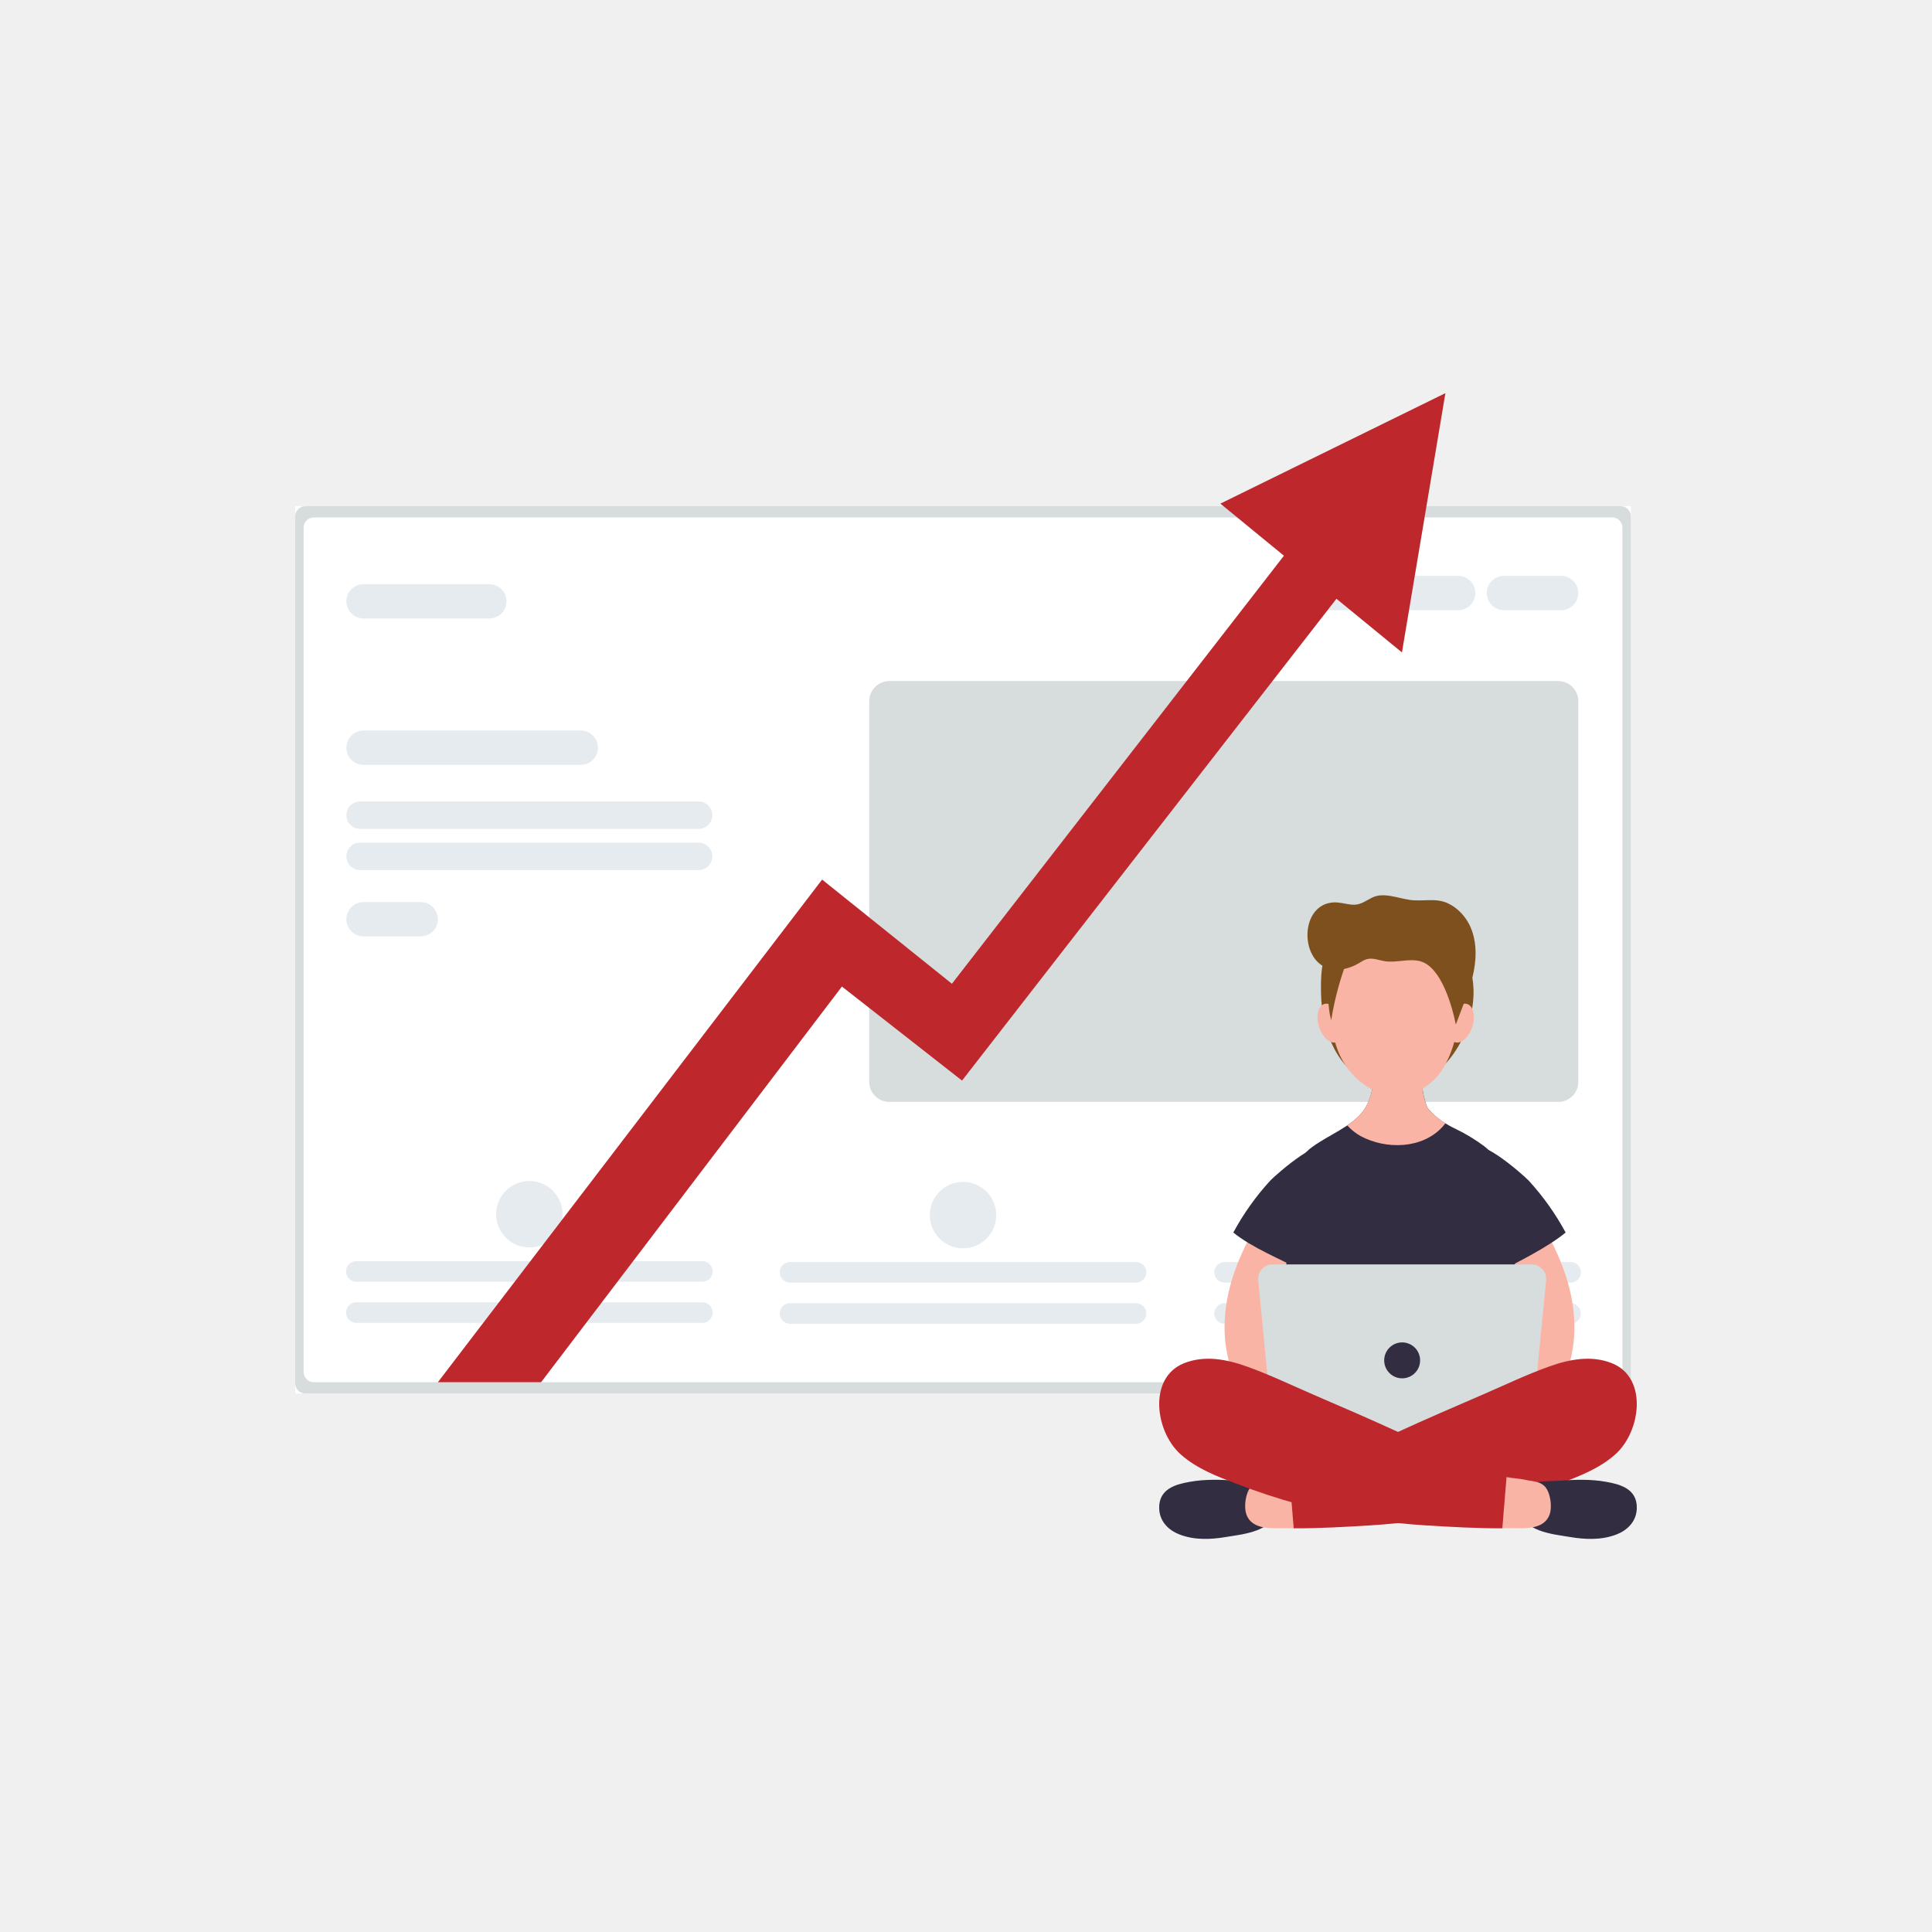
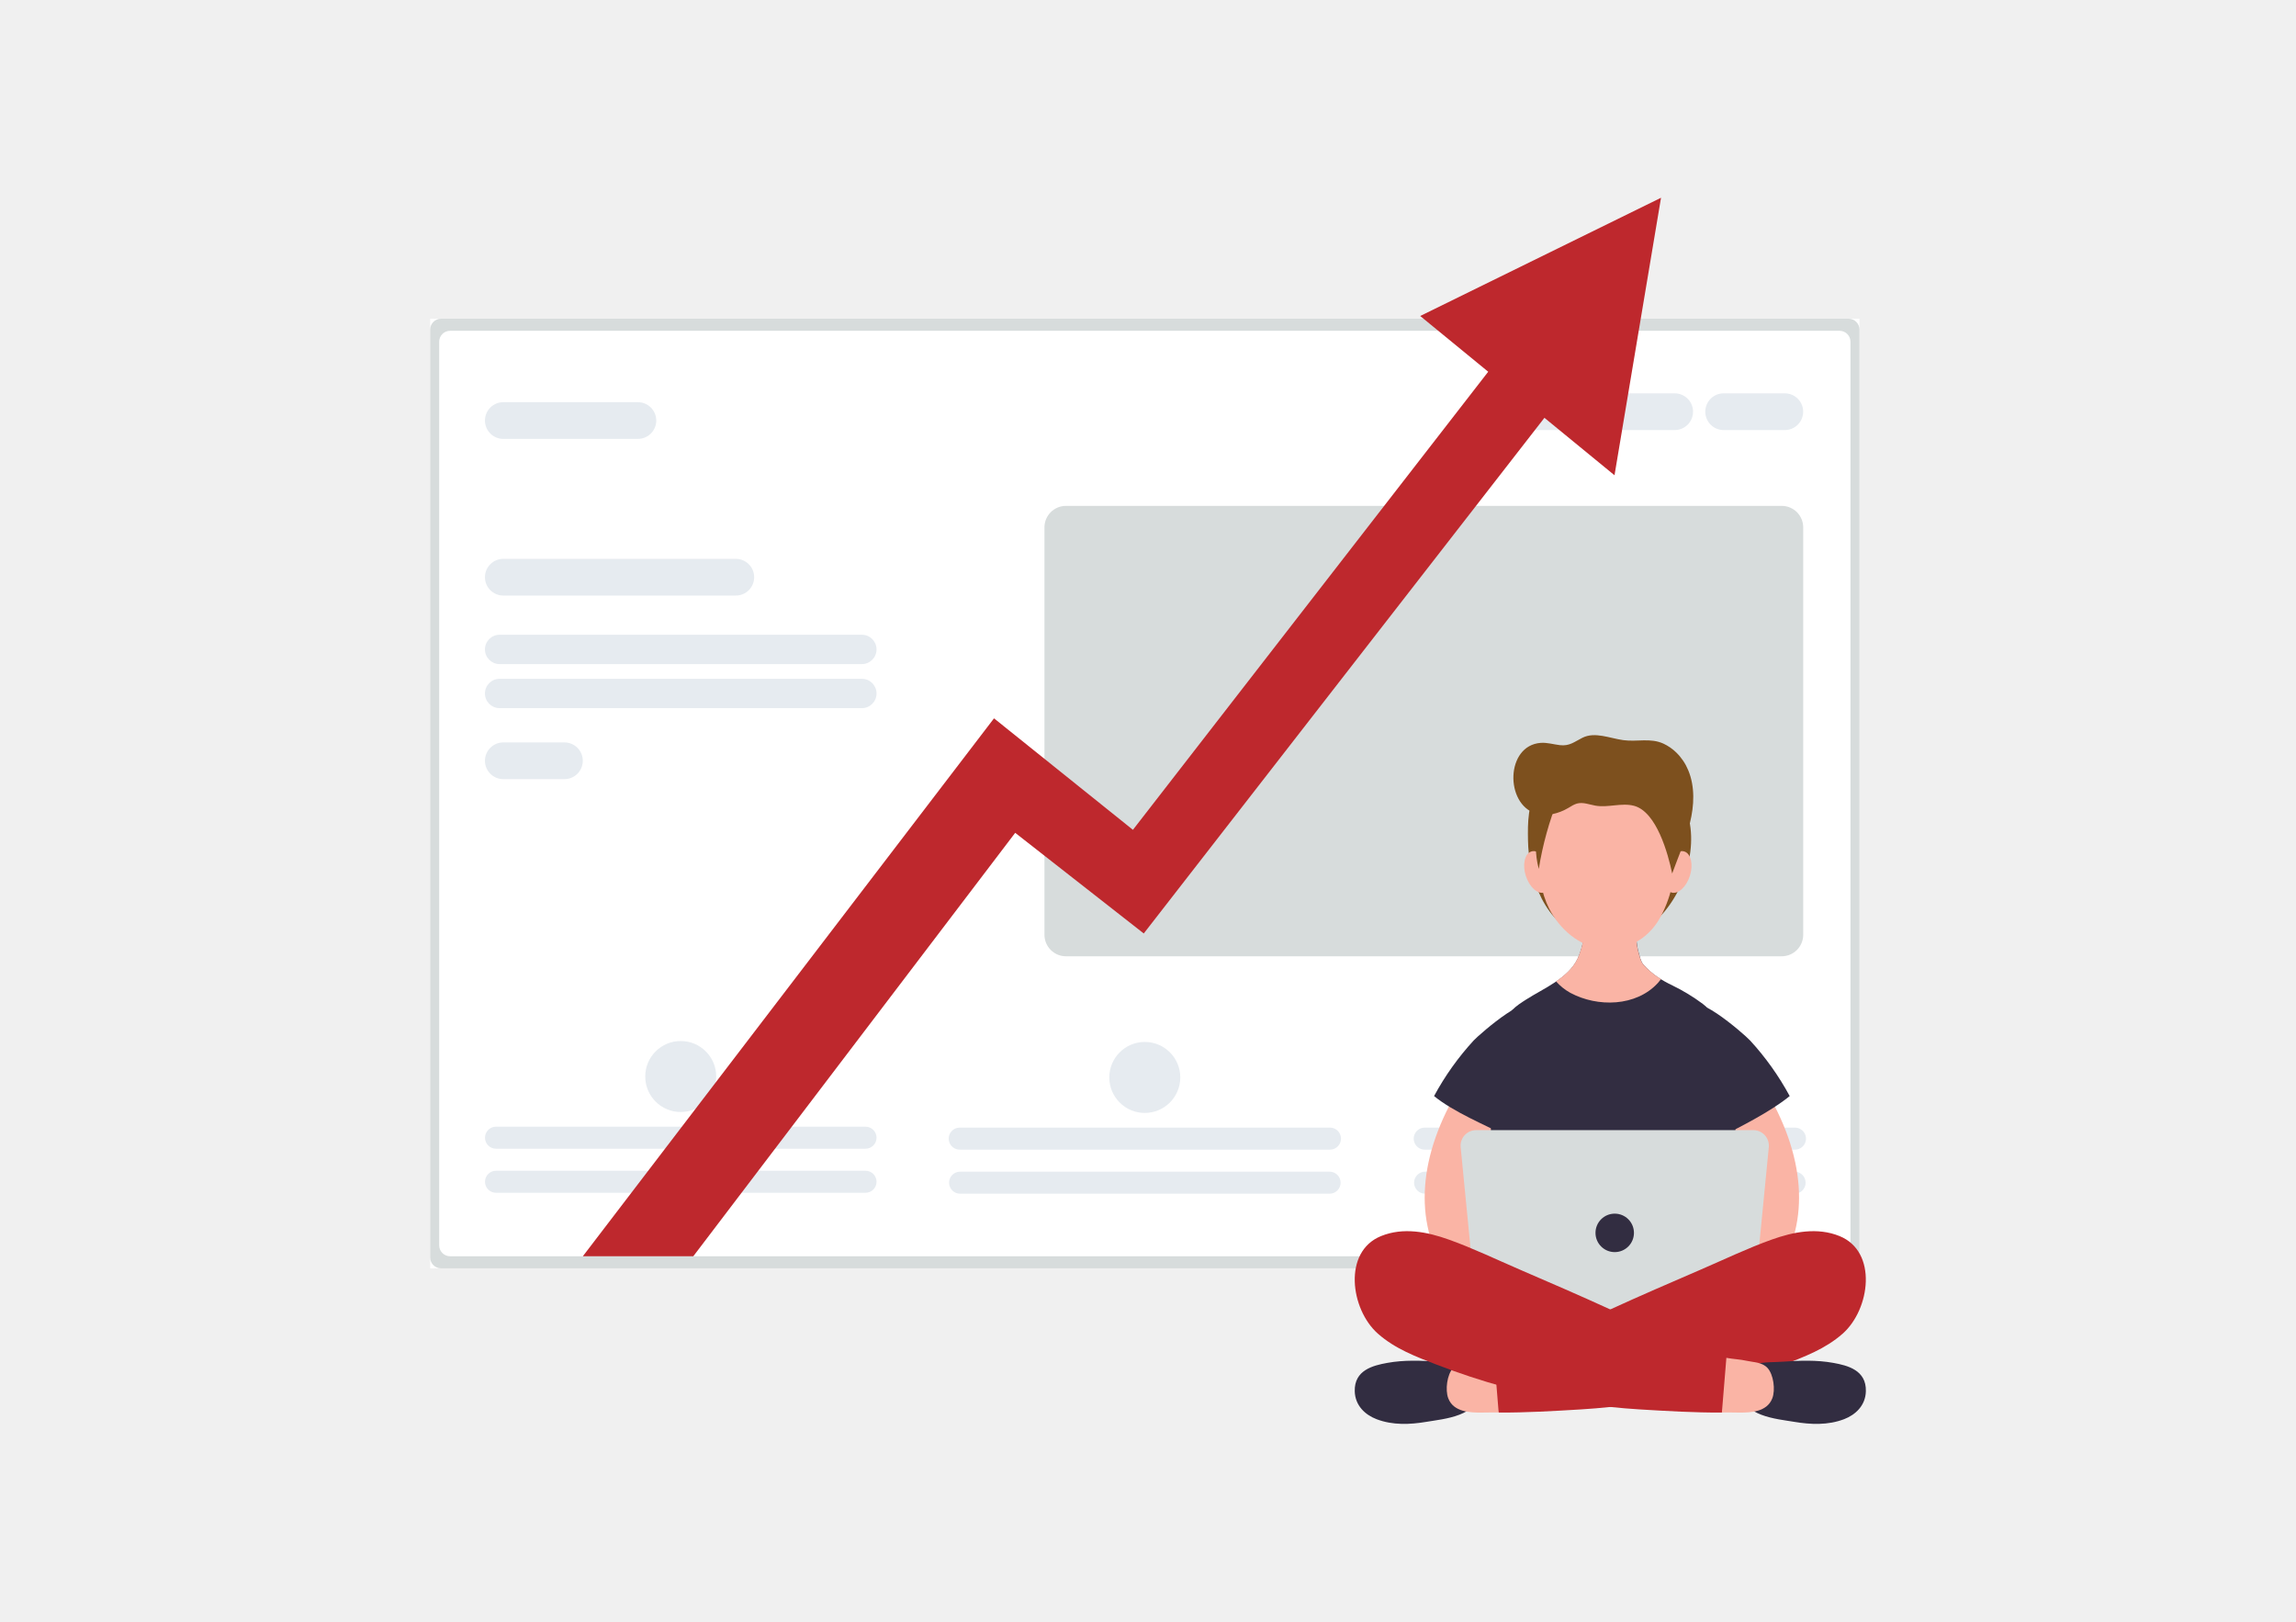
- <svg xmlns="http://www.w3.org/2000/svg" id="Layer_1" data-name="Layer 1" viewBox="0 0 1920 1920">
+ <svg xmlns="http://www.w3.org/2000/svg" id="Layer_1" data-name="Layer 1" viewBox="0 0 1920 1356">
  <defs>
    <style>.cls-1{fill:#fff;}.cls-2{fill:#d7dcdc;}.cls-3{fill:#e6ebf0;}.cls-4{fill:#be282d;}.cls-5{fill:#fab4a5;}.cls-6{fill:#7d501e;}.cls-7{fill:#322d41;}</style>
  </defs>
-   <rect class="cls-1" x="293.37" y="503" width="1327.35" height="881.87" />
-   <rect class="cls-2" x="293.37" y="503" width="1327.35" height="881.87" rx="10.15" />
-   <rect class="cls-1" x="301.74" y="514.23" width="1310.62" height="859.4" rx="10.15" />
-   <path class="cls-3" d="M486.29,614.64h-125a17,17,0,1,1,0-34.09h125a17,17,0,1,1,0,34.09Z" />
-   <path class="cls-3" d="M577.2,760.11H361.28a17.05,17.05,0,1,1,0-34.1H577.2a17.05,17.05,0,0,1,0,34.1Z" />
-   <path class="cls-3" d="M694.26,823.75H357.87a13.64,13.64,0,0,1,0-27.28H694.26a13.64,13.64,0,0,1,0,27.28Z" />
-   <path class="cls-3" d="M694.26,864.66H357.87a13.64,13.64,0,1,1,0-27.28H694.26a13.64,13.64,0,0,1,0,27.28Z" />
-   <path class="cls-3" d="M697.66,1273.77H354.46a10.23,10.23,0,1,1,0-20.45h343.2a10.23,10.23,0,1,1,0,20.45Z" />
-   <path class="cls-3" d="M697.66,1314.68H354.46a10.23,10.23,0,1,1,0-20.45h343.2a10.23,10.23,0,1,1,0,20.45Z" />
-   <path class="cls-3" d="M1346.84,606.41H1290a17,17,0,0,1,0-34.09h56.82a17,17,0,1,1,0,34.09Z" />
-   <path class="cls-3" d="M418.1,930.57H361.28a17,17,0,1,1,0-34.09H418.1a17,17,0,1,1,0,34.09Z" />
-   <path class="cls-3" d="M1449.12,606.41H1392.3a17,17,0,1,1,0-34.09h56.82a17,17,0,1,1,0,34.09Z" />
-   <path class="cls-3" d="M1551.4,606.41h-56.82a17,17,0,1,1,0-34.09h56.82a17,17,0,1,1,0,34.09Z" />
-   <path class="cls-2" d="M1548.49,1095.08H883.82a20,20,0,0,1-20-20V696.83a20,20,0,0,1,20-20h664.67a20,20,0,0,1,20,20v378.28A20,20,0,0,1,1548.49,1095.08Z" />
-   <path class="cls-3" d="M526.06,1239.68a33,33,0,1,1,33-33A33,33,0,0,1,526.06,1239.68Z" />
-   <path class="cls-3" d="M1128.65,1274.63H785.45a10.23,10.23,0,1,1,0-20.45h343.2a10.23,10.23,0,1,1,0,20.45Z" />
-   <path class="cls-3" d="M1128.65,1315.54H785.45a10.23,10.23,0,1,1,0-20.45h343.2a10.23,10.23,0,1,1,0,20.45Z" />
-   <path class="cls-3" d="M957.05,1240.54a33,33,0,1,1,33-33A33,33,0,0,1,957.05,1240.54Z" />
-   <path class="cls-3" d="M1560.49,1274.63h-343.2a10.23,10.23,0,1,1,0-20.45h343.2a10.23,10.23,0,1,1,0,20.45Z" />
-   <path class="cls-3" d="M1560.49,1315.54h-343.2a10.23,10.23,0,1,1,0-20.45h343.2a10.23,10.23,0,1,1,0,20.45Z" />
-   <path class="cls-3" d="M1388.89,1240.54a33,33,0,1,1,33-33A33,33,0,0,1,1388.89,1240.54Z" />
-   <polygon class="cls-4" points="1436.43 390.69 1212.79 500.5 1275.95 552.26 946 977.64 817 874.11 435.15 1373.63 537.73 1373.63 836.68 980.42 903.35 1032.62 956.06 1073.88 998.26 1019.58 1328.15 595.04 1393.24 648.38 1436.43 390.69" />
-   <path class="cls-5" d="M1342.32,1453.85c-40.36-11.7-81-27.71-105.24-65.28-30.67-47.65-26.16-108.87,12.68-172.39l40,25.37c-21.75,35.56-48.92,81.92-20.39,126.24,18.21,28.3,52.73,40.23,83.65,49.19Z" />
-   <path class="cls-6" d="M1458.61,1019.44c13-37.91,5.4-81.75-36.21-95.57-15.35-5.09-31.78-7.69-47.79-5.4-10.18,1.45-18.86,7-28.56,10-9,2.73-17.22,3.78-23.66,11.63-10,12.14-9.79,31.87-9.57,46.74.55,36.32,15.55,78.81,53.59,91.12C1409.33,1091.85,1445.1,1058.85,1458.61,1019.44Z" />
-   <path class="cls-5" d="M1439.26,1453.85,1428.58,1417c30.92-9,65.43-20.89,83.65-49.19,28.52-44.32,2.47-91.64-19.28-127.2l38.87-24.41c38.85,63.52,43.35,124.74,12.69,172.39C1520.32,1426.14,1479.63,1442.15,1439.26,1453.85Z" />
-   <path class="cls-7" d="M1555.92,1224.87c-17.62,14.52-47,29.18-67.35,39.49,3.86-1.95-.27-53.56-1.78-58.86-5.37-19-16.42-37.75-20.59-56.68-6.24-28.34,47.54,18.54,53,24.47A256.41,256.41,0,0,1,1555.92,1224.87Z" />
-   <path class="cls-7" d="M1225.66,1224.87c17.63,14.52,47.71,27.09,68.09,37.4-3.86-2-.46-51.47,1-56.77,5.38-19,16.43-37.75,20.6-56.68,6.24-28.34-47.55,18.54-53,24.47A256.46,256.46,0,0,0,1225.66,1224.87Z" />
-   <path class="cls-7" d="M1394.16,1470.6c-29.14-.77-57.87-4-84.4-15.58-12-5.25-24.19-13.15-28.32-25.61-1.75-5.29-1.88-11-1.93-16.54-.15-20.81,1.2-40.83.15-61.56-1.09-21.41-1.11-42.85-1.4-64.28-.48-36.67,1-73.42,5.86-109.8a70.19,70.19,0,0,1,4.54-17.14,46.87,46.87,0,0,1,9.27-15c3.86-4,8.61-7.07,13.31-10.07,16.36-10.45,39.2-19.61,47.74-38,5.49-11.83,6.75-25.14,7.36-38.17a375.7,375.7,0,0,1,47.69-.33c-1.19,11.64-1.42,23.62,2,34.81,1,3.28,1.66,6.75,4,9.38,7.66,8.77,16.9,14.57,27.14,19.46a175.32,175.32,0,0,1,27.94,17c7.7,5.65,13.09,15.47,17.35,24.06,11.83,23.86,12.42,51.53,12.77,78.16.34,26.3.85,53.38,1.41,80,.8,38.55,1.54,76.57,1.39,115.1,0,4.62-.06,9.37-1.73,13.68-1.93,5-5.9,9-10.38,11.87-13.38,8.7-30.42,8.59-46.38,8.6C1431.19,1470.59,1412.6,1471.09,1394.16,1470.6Z" />
-   <path class="cls-5" d="M1433.59,1119.77c1-1.1,1.93-2.3,2.84-3.5a70.27,70.27,0,0,1-16.44-13.58c-2.29-2.63-2.94-6.1-4-9.38-3.43-11.19-3.2-23.17-2-34.81a375.7,375.7,0,0,0-47.69.33c-.61,13-1.87,26.34-7.36,38.17-4.12,8.9-11.61,15.61-20.06,21.37a50.82,50.82,0,0,0,13.14,10.56l.36.2C1377.38,1142.46,1413.32,1142,1433.59,1119.77Z" />
-   <path class="cls-5" d="M1322.06,997.05c-.37,20,3.45,39.82,10.44,53.64,9.71,19.22,28,35,49.35,37.57,21.7,2.62,42.23-9.09,53-27.72,20.47-35.37,22.38-92.82-8.82-123.13C1376.56,889.34,1323.08,942,1322.06,997.05Z" />
-   <path class="cls-2" d="M1506.35,1447.35H1280.54a14.42,14.42,0,0,1-14.35-13l-15.83-162a14.41,14.41,0,0,1,14.34-15.82h257.48a14.42,14.42,0,0,1,14.35,15.82l-15.84,162A14.41,14.41,0,0,1,1506.35,1447.35Z" />
-   <path class="cls-7" d="M1269.13,1497.73c.74-9.56-5.85-21-14-23.66s-17.93-1.92-26.27-2.55c-15.49-1.16-31.19-1.66-46.58,1.12-13.52,2.44-30.79,6.78-30.3,26.31.34,13.44,9.75,21.94,20.21,26,15,5.75,31,5.07,46.48,2.45C1234.67,1524.66,1267.22,1522.35,1269.13,1497.73Z" />
-   <path class="cls-4" d="M1469,1499.83q9.43-2.28,18.81-4.84a645.94,645.94,0,0,0,62.63-20.66c18.88-7.3,38.57-14.58,54.74-28.9,25.46-22.56,32.65-76.1-3-90.57-20.65-8.39-42.81-4-63.19,3.36-22.32,8-43.88,18.39-65.78,27.84-28.19,12.16-56.36,24.32-84.34,37.17-34.71,16.08-69.62,31.73-105.52,43.55a3.4,3.4,0,0,0-1.89,1.16,4.79,4.79,0,0,0-.59,2.44c-.21,3.88,2.85,48.41,4.76,48.43,25.61.13,51-1.39,76.6-2.93A617.29,617.29,0,0,0,1469,1499.83Z" />
-   <path class="cls-5" d="M1285.67,1518.81c0-.3-15.39,0-16.48,0-9.89,0-25.37-.41-30.31-13.18-3.11-8-1.06-22.25,4.37-28.21,5.08-5.59,12.82-5.22,19.19-6.7s12.74-1.58,19.06-2.79C1281.5,1467.94,1285.66,1518.77,1285.67,1518.81Z" />
-   <path class="cls-7" d="M1509.49,1497.73c-.74-9.56,5.85-21,14-23.66s17.93-1.92,26.27-2.55c15.49-1.16,31.19-1.66,46.58,1.12,13.52,2.44,30.79,6.78,30.3,26.31-.34,13.44-9.75,21.94-20.21,26-15,5.75-31.05,5.07-46.48,2.45C1544,1524.66,1511.4,1522.35,1509.49,1497.73Z" />
-   <path class="cls-4" d="M1309.62,1499.83q-9.43-2.28-18.81-4.84a646.84,646.84,0,0,1-62.63-20.66c-18.88-7.3-38.57-14.58-54.74-28.9-25.46-22.56-32.65-76.1,3-90.57,20.66-8.39,42.81-4,63.19,3.36,22.32,8,43.88,18.39,65.78,27.84,28.19,12.16,56.36,24.32,84.34,37.17,34.71,16.08,69.63,31.73,105.52,43.55a3.4,3.4,0,0,1,1.89,1.16,4.79,4.79,0,0,1,.59,2.44c.21,3.88-2.85,48.41-4.76,48.43-25.61.13-51-1.39-76.6-2.93A617.44,617.44,0,0,1,1309.62,1499.83Z" />
-   <path class="cls-5" d="M1493,1518.81c0-.3,15.39,0,16.48,0,9.89,0,25.37-.41,30.32-13.18,3.1-8,1-22.25-4.38-28.21-5.08-5.59-12.82-5.22-19.19-6.7s-12.74-1.58-19.06-2.79C1497.12,1467.94,1493,1518.77,1493,1518.81Z" />
-   <path class="cls-5" d="M1333.22,1013.24c3.33,10.51,1,20.62-5.15,22.57s-13.89-5-17.22-15.48-1-20.61,5.15-22.57S1329.89,1002.73,1333.22,1013.24Z" />
-   <path class="cls-5" d="M1440.81,1013.24c-3.33,10.51-1,20.62,5.16,22.57s13.88-5,17.21-15.48,1-20.61-5.15-22.57S1444.14,1002.73,1440.81,1013.24Z" />
-   <path class="cls-6" d="M1450.52,905.77a43.21,43.21,0,0,0-11.82-8.16c-12.11-5.58-24.51-1.5-37.23-3.25s-26.42-8-38-2.27c-7.46,3.71-11.92,7.93-21,6.86-5.93-.69-11.78-2.55-17.73-2.12-32.73,2.39-33.39,56.93-4.51,65.61,10.06,3,21.12.12,30.17-5.21,2.64-1.56,5.23-3.34,8.21-4.1,5.58-1.42,11.31,1,17,2,11.72,2.07,24.33-2.93,35.8.14,20.89,5.6,31.6,44.41,35.4,62.87,5.65-15.63,12.56-30.86,16.52-47s4.78-33.63-1.61-49A49.26,49.26,0,0,0,1450.52,905.77Z" />
-   <path class="cls-6" d="M1322.9,1014a306.54,306.54,0,0,1,18.17-65.53c-1.28,3.19-11.35,6.74-14,10.29-3,4-3.7,8.41-4.72,13.34C1319.51,986.05,1319.19,1000.06,1322.9,1014Z" />
-   <path class="cls-7" d="M1411.29,1351.92a17.85,17.85,0,1,1-17.85-17.85A17.85,17.85,0,0,1,1411.29,1351.92Z" />
+   <rect class="cls-1" x="359.73" y="266.49" width="1195.23" height="794.09" />
+   <rect class="cls-2" x="359.73" y="266.49" width="1195.23" height="794.09" rx="9.14" />
+   <rect class="cls-1" x="367.26" y="276.6" width="1180.17" height="773.86" rx="9.14" />
+   <path class="cls-3" d="M533.44,367H420.88a15.35,15.35,0,0,1,0-30.7H533.44a15.35,15.35,0,0,1,0,30.7Z" />
+   <path class="cls-3" d="M615.31,498H420.88a15.35,15.35,0,1,1,0-30.7H615.31a15.35,15.35,0,1,1,0,30.7Z" />
+   <path class="cls-3" d="M720.71,555.31H417.81a12.28,12.28,0,0,1,0-24.56h302.9a12.28,12.28,0,0,1,0,24.56Z" />
+   <path class="cls-3" d="M720.71,592.15H417.81a12.28,12.28,0,0,1,0-24.56h302.9a12.28,12.28,0,0,1,0,24.56Z" />
+   <path class="cls-3" d="M723.78,960.54h-309a9.21,9.21,0,0,1,0-18.42h309a9.21,9.21,0,1,1,0,18.42Z" />
+   <path class="cls-3" d="M723.78,997.38h-309a9.21,9.21,0,0,1,0-18.42h309a9.21,9.21,0,1,1,0,18.42Z" />
+   <path class="cls-3" d="M1308.34,359.61h-51.17a15.35,15.35,0,0,1,0-30.7h51.17a15.35,15.35,0,1,1,0,30.7Z" />
+   <path class="cls-3" d="M472,651.5H420.88a15.35,15.35,0,0,1,0-30.7H472a15.35,15.35,0,0,1,0,30.7Z" />
+   <path class="cls-3" d="M1400.44,359.61h-51.17a15.35,15.35,0,1,1,0-30.7h51.17a15.35,15.35,0,0,1,0,30.7Z" />
+   <path class="cls-3" d="M1492.53,359.61h-51.16a15.35,15.35,0,1,1,0-30.7h51.16a15.35,15.35,0,1,1,0,30.7Z" />
+   <path class="cls-2" d="M1489.91,799.63H891.41a18,18,0,0,1-18-18V441a18,18,0,0,1,18-18h598.5a18,18,0,0,1,18,18V781.66A18,18,0,0,1,1489.91,799.63Z" />
+   <path class="cls-3" d="M569.26,929.84a29.68,29.68,0,1,1,29.67-29.67A29.71,29.71,0,0,1,569.26,929.84Z" />
+   <path class="cls-3" d="M1111.86,961.31h-309a9.21,9.21,0,1,1,0-18.41h309a9.21,9.21,0,1,1,0,18.41Z" />
+   <path class="cls-3" d="M1111.86,998.15h-309a9.21,9.21,0,0,1,0-18.42h309a9.21,9.21,0,0,1,0,18.42Z" />
+   <path class="cls-3" d="M957.34,930.62A29.68,29.68,0,1,1,987,900.94,29.71,29.71,0,0,1,957.34,930.62Z" />
+   <path class="cls-3" d="M1500.72,961.31h-309a9.21,9.21,0,1,1,0-18.41h309a9.21,9.21,0,1,1,0,18.41Z" />
+   <path class="cls-3" d="M1500.72,998.15h-309a9.21,9.21,0,0,1,0-18.42h309a9.21,9.21,0,1,1,0,18.42Z" />
+   <path class="cls-3" d="M1346.2,930.62a29.68,29.68,0,1,1,29.68-29.68A29.72,29.72,0,0,1,1346.2,930.62Z" />
+   <polygon class="cls-4" points="1389.01 165.36 1187.63 264.23 1244.5 310.84 947.39 693.88 831.23 600.66 487.39 1050.46 579.76 1050.46 848.95 696.39 908.99 743.39 956.45 780.55 994.45 731.65 1291.51 349.37 1350.11 397.4 1389.01 165.36" />
+   <path class="cls-5" d="M1304.27,1122.7c-36.35-10.54-73-25-94.77-58.79-27.62-42.9-23.56-98,11.42-155.23l36,22.85c-19.59,32-44,73.76-18.37,113.67,16.41,25.48,47.49,36.22,75.33,44.29Z" />
+   <path class="cls-6" d="M1409,731.52c11.7-34.13,4.87-73.61-32.61-86-13.82-4.59-28.61-6.93-43-4.87-9.16,1.31-17,6.35-25.71,9-8.14,2.46-15.51,3.4-21.31,10.47-9,10.93-8.82,28.7-8.62,42.09.49,32.71,14,71,48.26,82.05C1364.6,796.72,1396.82,767,1409,731.52Z" />
+   <path class="cls-5" d="M1391.56,1122.7l-9.62-33.21c27.84-8.07,58.92-18.81,75.32-44.29,25.69-39.91,2.23-82.52-17.36-114.54l35-22c35,57.2,39,112.33,11.43,155.23C1464.55,1097.74,1427.91,1112.16,1391.56,1122.7Z" />
+   <path class="cls-7" d="M1496.61,916.51c-15.88,13.07-42.31,26.27-60.65,35.55,3.47-1.76-.25-48.22-1.6-53-4.84-17.06-14.79-34-18.55-51-5.62-25.53,42.82,16.69,47.71,22A231.11,231.11,0,0,1,1496.61,916.51Z" />
+   <path class="cls-7" d="M1199.22,916.51c15.87,13.07,43,24.39,61.31,33.67-3.48-1.76-.42-46.34.94-51.12,4.84-17.06,14.79-34,18.54-51,5.62-25.53-42.81,16.69-47.71,22A230.67,230.67,0,0,0,1199.22,916.51Z" />
+   <path class="cls-7" d="M1351,1137.78c-26.25-.7-52.12-3.62-76-14-10.83-4.72-21.78-11.84-25.5-23-1.58-4.77-1.7-9.88-1.74-14.9-.14-18.74,1.08-36.76.13-55.43-1-19.28-1-38.59-1.26-57.88-.43-33,.94-66.11,5.28-98.87a62.88,62.88,0,0,1,4.08-15.43,42.24,42.24,0,0,1,8.36-13.5c3.47-3.62,7.75-6.36,12-9.06,14.73-9.42,35.29-17.66,43-34.25,4.94-10.66,6.08-22.64,6.62-34.37a338.2,338.2,0,0,1,42.95-.3c-1.08,10.48-1.28,21.27,1.81,31.34.9,3,1.49,6.08,3.56,8.45,6.89,7.89,15.21,13.12,24.43,17.52a157.85,157.85,0,0,1,25.16,15.3c6.93,5.09,11.79,13.93,15.62,21.67,10.65,21.48,11.18,46.39,11.5,70.37.31,23.69.77,48.07,1.27,72,.73,34.71,1.39,68.95,1.25,103.64,0,4.17,0,8.44-1.55,12.32-1.74,4.49-5.32,8.06-9.35,10.69-12,7.84-27.39,7.74-41.77,7.74C1384.29,1137.77,1367.55,1138.22,1351,1137.78Z" />
+   <path class="cls-5" d="M1386.45,821.87c.91-1,1.74-2.07,2.56-3.15a63.33,63.33,0,0,1-14.8-12.23c-2.07-2.37-2.66-5.5-3.56-8.45-3.09-10.07-2.89-20.86-1.81-31.34a338.2,338.2,0,0,0-42.95.3c-.54,11.73-1.68,23.71-6.62,34.37-3.72,8-10.46,14-18.06,19.24a45.52,45.52,0,0,0,11.83,9.51l.32.17C1335.84,842.3,1368.2,841.87,1386.45,821.87Z" />
+   <path class="cls-5" d="M1286,711.36c-.33,18,3.11,35.86,9.4,48.31,8.75,17.3,25.19,31.5,44.44,33.83,19.54,2.36,38-8.19,47.74-25,18.43-31.85,20.14-83.58-7.95-110.87C1335.1,614.38,1286.94,661.81,1286,711.36Z" />
+   <path class="cls-2" d="M1452,1116.84H1248.63a13,13,0,0,1-12.91-11.72l-14.26-145.9A13,13,0,0,1,1234.37,945h231.86a13,13,0,0,1,12.91,14.24l-14.26,145.9A13,13,0,0,1,1452,1116.84Z" />
+   <path class="cls-7" d="M1238.36,1162.21c.67-8.61-5.27-19-12.59-21.31s-16.14-1.73-23.65-2.29c-14-1-28.09-1.5-41.95,1-12.17,2.2-27.72,6.1-27.28,23.69.31,12.1,8.78,19.76,18.19,23.38,13.49,5.18,28,4.56,41.86,2.21C1207.33,1186.45,1236.64,1184.38,1238.36,1162.21Z" />
+   <path class="cls-4" d="M1418.33,1164.09q8.51-2,16.94-4.35a584.74,584.74,0,0,0,56.4-18.6c17-6.58,34.73-13.13,49.29-26,22.92-20.31,29.4-68.53-2.66-81.55-18.6-7.56-38.56-3.57-56.91,3-20.09,7.21-39.51,16.55-59.23,25.06-25.38,10.95-50.75,21.9-76,33.47-31.25,14.48-62.69,28.57-95,39.22a3,3,0,0,0-1.7,1,4.2,4.2,0,0,0-.53,2.2c-.19,3.49,2.57,43.59,4.28,43.61,23.06.12,45.94-1.25,69-2.64A555.66,555.66,0,0,0,1418.33,1164.09Z" />
+   <path class="cls-5" d="M1253.25,1181.19c0-.27-13.86,0-14.83,0-8.91,0-22.85-.37-27.3-11.87-2.8-7.22-.95-20,3.93-25.41,4.58-5,11.55-4.7,17.29-6s11.46-1.42,17.16-2.51C1249.5,1135.38,1253.25,1181.15,1253.25,1181.19Z" />
+   <path class="cls-7" d="M1454.79,1162.21c-.66-8.61,5.27-19,12.59-21.31s16.15-1.73,23.66-2.29c14-1,28.09-1.5,42,1,12.16,2.2,27.71,6.1,27.27,23.69-.3,12.1-8.77,19.76-18.19,23.38-13.48,5.18-28,4.56-41.86,2.21C1485.83,1186.45,1456.52,1184.38,1454.79,1162.21Z" />
+   <path class="cls-4" d="M1274.82,1164.09q-8.5-2-16.94-4.35a584.55,584.55,0,0,1-56.39-18.6c-17-6.58-34.74-13.13-49.29-26-22.93-20.31-29.4-68.53,2.66-81.55,18.6-7.56,38.55-3.57,56.9,3,20.1,7.21,39.51,16.55,59.23,25.06,25.38,10.95,50.76,21.9,76,33.47,31.25,14.48,62.69,28.57,95,39.22a3,3,0,0,1,1.71,1,4.29,4.29,0,0,1,.53,2.2c.18,3.49-2.57,43.59-4.29,43.61-23.06.12-45.94-1.25-69-2.64A556,556,0,0,1,1274.82,1164.09Z" />
+   <path class="cls-5" d="M1439.9,1181.19c0-.27,13.86,0,14.84,0,8.91,0,22.84-.37,27.3-11.87,2.8-7.22,1-20-3.94-25.41-4.58-5-11.55-4.7-17.28-6s-11.47-1.42-17.16-2.51C1443.66,1135.38,1439.91,1181.15,1439.9,1181.19Z" />
+   <path class="cls-5" d="M1296.07,725.94c3,9.47.92,18.57-4.64,20.33s-12.5-4.48-15.5-13.94-.92-18.56,4.64-20.33S1293.07,716.48,1296.07,725.94Z" />
+   <path class="cls-5" d="M1393,725.94c-3,9.47-.92,18.57,4.64,20.33s12.51-4.48,15.51-13.94.92-18.56-4.64-20.33S1396,716.48,1393,725.94Z" />
+   <path class="cls-6" d="M1401.7,629.17a39.06,39.06,0,0,0-10.65-7.35c-10.9-5-22.07-1.35-33.53-2.92s-23.78-7.23-34.22-2c-6.72,3.34-10.74,7.14-18.88,6.18-5.33-.63-10.6-2.3-16-1.91-29.47,2.15-30.07,51.26-4.06,59.08,9.06,2.72,19,.11,27.17-4.69,2.38-1.4,4.71-3,7.39-3.69,5-1.28,10.19.91,15.29,1.81,10.55,1.85,21.91-2.64,32.23.12,18.82,5,28.46,40,31.89,56.61,5.08-14.07,11.3-27.79,14.87-42.32s4.31-30.29-1.45-44.09A44.4,44.4,0,0,0,1401.7,629.17Z" />
+   <path class="cls-6" d="M1286.78,726.59a275.76,275.76,0,0,1,16.36-59c-1.16,2.88-10.22,6.07-12.56,9.26-2.66,3.64-3.34,7.58-4.25,12C1283.72,701.45,1283.43,714.08,1286.78,726.59Z" />
+   <path class="cls-7" d="M1366.37,1030.91a16.08,16.08,0,1,1-16.07-16.08A16.07,16.07,0,0,1,1366.37,1030.91Z" />
</svg>
